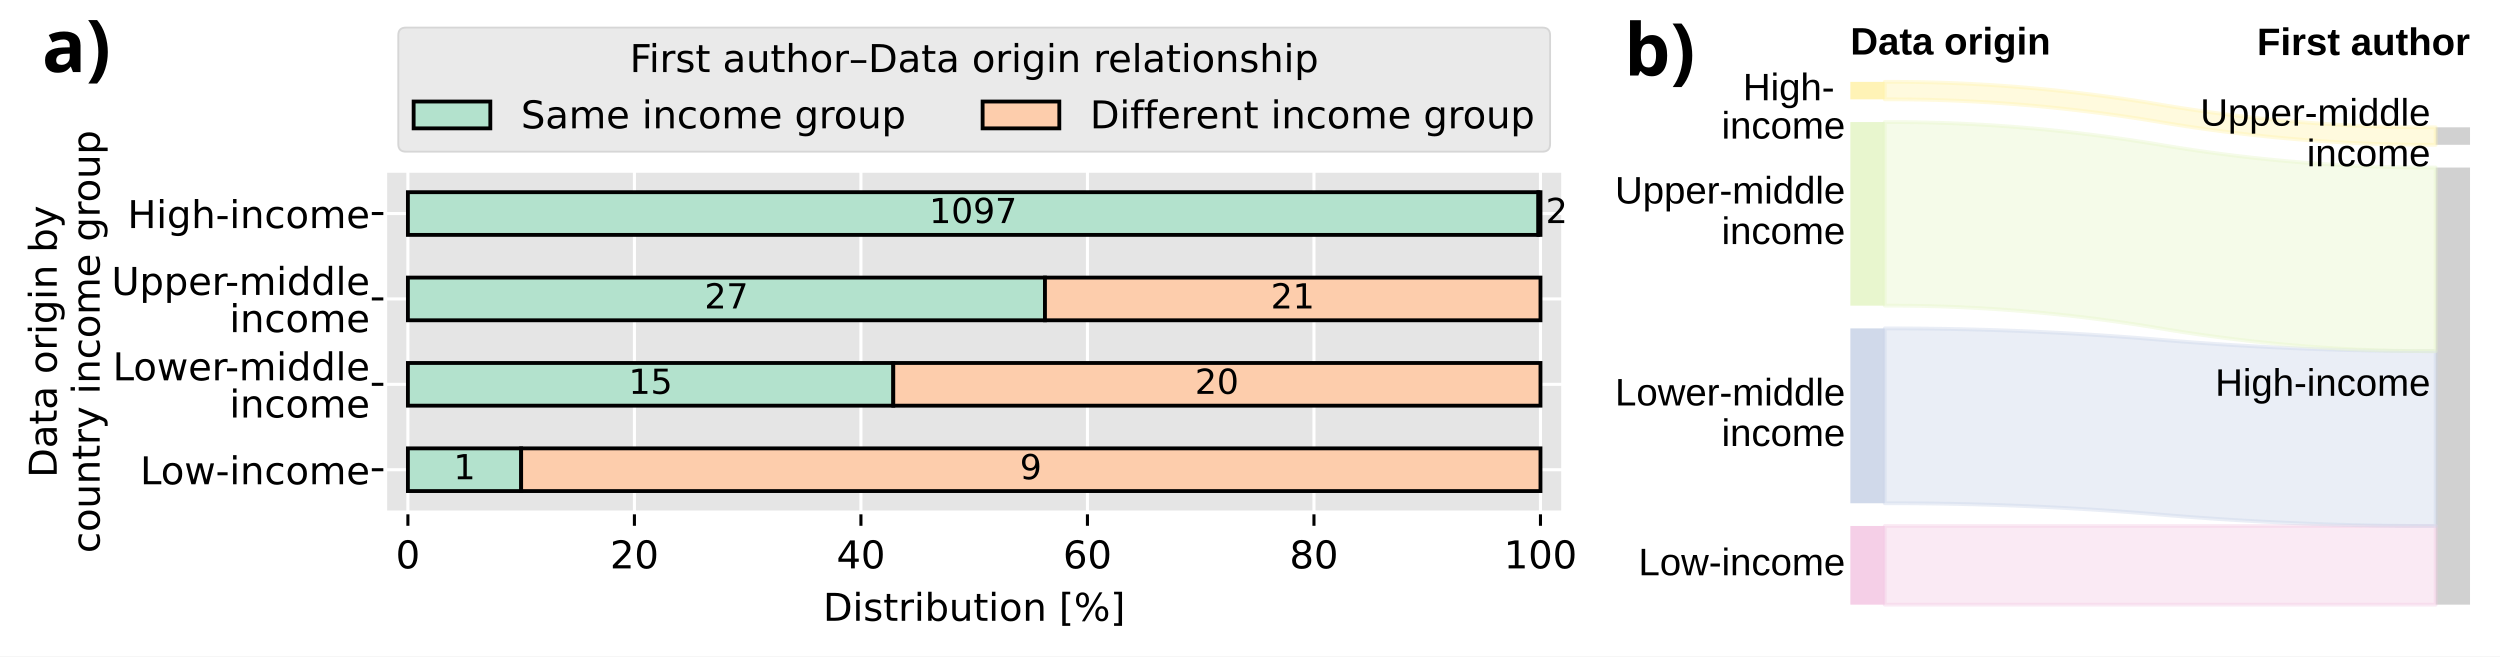
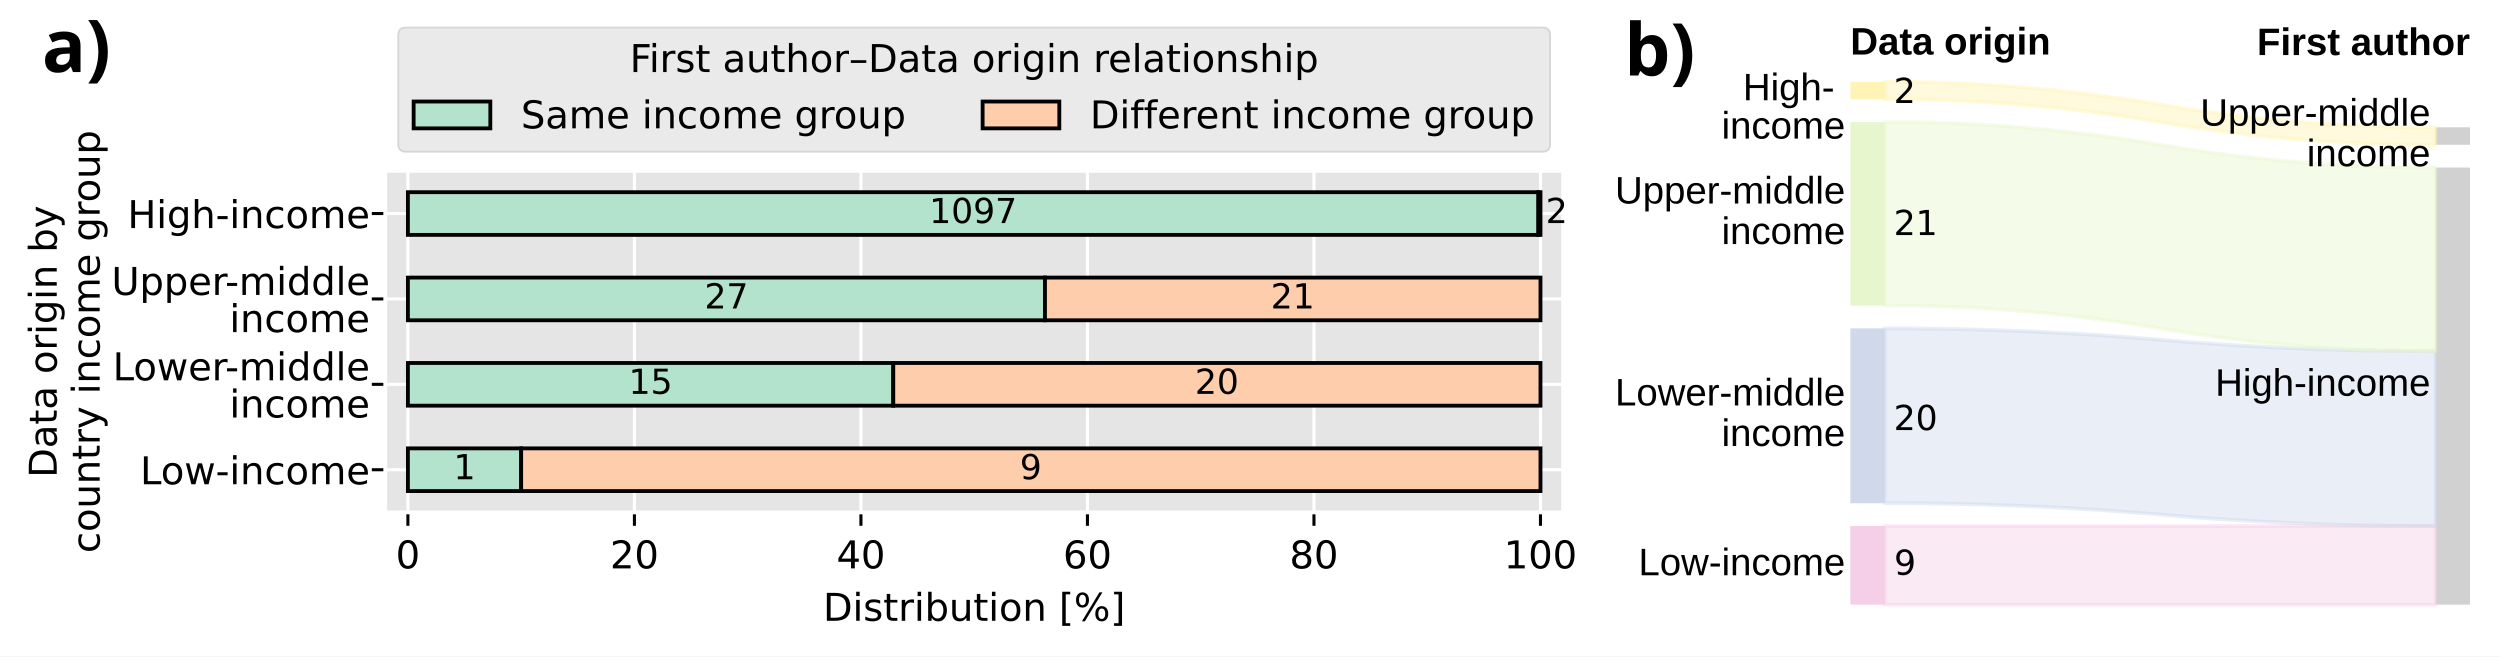
<svg xmlns="http://www.w3.org/2000/svg" xmlns:xlink="http://www.w3.org/1999/xlink" width="652pt" height="171.193pt" viewBox="0 0 652 171.193" version="1.1" id="svg635">
  <defs id="defs401">
    <style type="text/css" id="style399">*{stroke-linejoin: round; stroke-linecap: butt}</style>
    <clipPath id="p00bad4e205">
      <rect x="60.487" y="14.661" width="177.768" height="149.985" id="rect730" />
    </clipPath>
    <clipPath id="clipPath1167">
      <rect x="60.487" y="14.661" width="177.768" height="149.985" id="rect1165" />
    </clipPath>
    <clipPath id="clipPath1171">
      <rect x="60.487" y="14.661" width="177.768" height="149.985" id="rect1169" />
    </clipPath>
    <clipPath id="clipPath1175">
      <rect x="60.487" y="14.661" width="177.768" height="149.985" id="rect1173" />
    </clipPath>
    <clipPath id="clipPath1179">
      <rect x="60.487" y="14.661" width="177.768" height="149.985" id="rect1177" />
    </clipPath>
    <clipPath id="clipPath1183">
      <rect x="60.487" y="14.661" width="177.768" height="149.985" id="rect1181" />
    </clipPath>
    <clipPath id="clipPath1187">
      <rect x="60.487" y="14.661" width="177.768" height="149.985" id="rect1185" />
    </clipPath>
    <clipPath id="clipPath1191">
      <rect x="60.487" y="14.661" width="177.768" height="149.985" id="rect1189" />
    </clipPath>
    <clipPath id="clipPath1195">
      <rect x="60.487" y="14.661" width="177.768" height="149.985" id="rect1193" />
    </clipPath>
    <clipPath id="clipPath1199">
      <rect x="60.487" y="14.661" width="177.768" height="149.985" id="rect1197" />
    </clipPath>
    <path id="m4fe54060c8" d="m 77.545,-34.538 v 20.521 h 2.817 2.817 2.817 2.817 2.817 2.817 2.817 2.817 2.817 2.817 2.817 2.817 2.817 2.817 2.817 2.817 2.817 2.817 2.817 2.817 2.817 2.817 2.817 2.817 2.817 2.817 2.817 2.817 2.817 2.817 2.817 2.817 2.817 2.817 2.817 2.817 2.817 2.817 2.817 2.817 2.817 2.817 2.817 2.817 2.817 2.817 2.817 2.817 2.817 2.817 2.817 v -20.521 0 h -2.817 -2.817 -2.817 -2.817 -2.817 -2.817 -2.817 -2.817 -2.817 -2.817 -2.817 -2.817 -2.817 -2.817 -2.817 -2.817 -2.817 -2.817 -2.817 -2.817 -2.817 -2.817 -2.817 -2.817 -2.817 -2.817 -2.817 -2.817 -2.817 -2.817 -2.817 -2.817 -2.817 -2.817 -2.817 -2.817 -2.817 -2.817 -2.817 -2.817 -2.817 -2.817 -2.817 -2.817 -2.817 -2.817 -2.817 -2.817 -2.817 -2.817 z" style="stroke:#f4cae4;stroke-opacity:0.4" />
    <path id="m44889bf90e" d="m 77.545,-86.068 v 45.602 h 2.817 l 2.817,0.009 2.817,0.019 2.817,0.028 2.817,0.038 2.817,0.047 2.817,0.057 2.817,0.066 2.817,0.076 2.817,0.085 2.817,0.095 2.817,0.104 2.817,0.114 2.817,0.123 2.817,0.133 2.817,0.142 2.817,0.152 2.817,0.161 2.817,0.171 2.817,0.18 2.817,0.19 2.817,0.199 2.817,0.209 2.817,0.218 2.817,0.228 2.817,0.237 2.817,0.228 2.817,0.218 2.817,0.209 2.817,0.199 2.817,0.19 2.817,0.18 2.817,0.171 2.817,0.161 2.817,0.152 2.817,0.142 2.817,0.133 2.817,0.123 2.817,0.114 2.817,0.104 2.817,0.095 2.817,0.085 2.817,0.076 2.817,0.066 2.817,0.057 2.817,0.047 2.817,0.038 2.817,0.028 2.817,0.019 2.817,0.009 h 2.817 v -45.602 0 h -2.817 l -2.817,-0.009 -2.817,-0.019 -2.817,-0.028 -2.817,-0.038 -2.817,-0.047 -2.817,-0.057 -2.817,-0.066 -2.817,-0.076 -2.817,-0.085 -2.817,-0.095 -2.817,-0.104 -2.817,-0.114 -2.817,-0.123 -2.817,-0.133 -2.817,-0.142 -2.817,-0.152 -2.817,-0.161 -2.817,-0.171 -2.817,-0.18 -2.817,-0.19 -2.817,-0.199 -2.817,-0.209 -2.817,-0.218 -2.817,-0.228 -2.817,-0.237 -2.817,-0.228 -2.817,-0.218 -2.817,-0.209 -2.817,-0.199 -2.817,-0.19 -2.817,-0.18 -2.817,-0.171 -2.817,-0.161 -2.817,-0.152 -2.817,-0.142 -2.817,-0.133 -2.817,-0.123 -2.817,-0.114 -2.817,-0.104 -2.817,-0.095 -2.817,-0.085 -2.817,-0.076 -2.817,-0.066 -2.817,-0.057 -2.817,-0.047 -2.817,-0.038 -2.817,-0.028 -2.817,-0.019 -2.817,-0.009 z" style="stroke:#cbd5e8;stroke-opacity:0.4" />
    <path id="ma5552653cd" d="m 77.545,-139.879 v 47.882 h 2.817 l 2.817,0.019 2.817,0.038 2.817,0.057 2.817,0.076 2.817,0.095 2.817,0.114 2.817,0.133 2.817,0.152 2.817,0.171 2.817,0.19 2.817,0.209 2.817,0.228 2.817,0.247 2.817,0.266 2.817,0.285 2.817,0.304 2.817,0.322 2.817,0.341 2.817,0.36 2.817,0.379 2.817,0.398 2.817,0.417 2.817,0.436 2.817,0.455 2.817,0.474 2.817,0.455 2.817,0.436 2.817,0.417 2.817,0.398 2.817,0.379 2.817,0.36 2.817,0.341 2.817,0.322 2.817,0.304 2.817,0.285 2.817,0.266 2.817,0.247 2.817,0.228 2.817,0.209 2.817,0.19 2.817,0.171 2.817,0.152 2.817,0.133 2.817,0.114 2.817,0.095 2.817,0.076 2.817,0.057 2.817,0.038 2.817,0.019 h 2.817 v -47.882 0 h -2.817 l -2.817,-0.019 -2.817,-0.038 -2.817,-0.057 -2.817,-0.076 -2.817,-0.095 -2.817,-0.114 -2.817,-0.133 -2.817,-0.152 -2.817,-0.171 -2.817,-0.19 -2.817,-0.209 -2.817,-0.228 -2.817,-0.247 -2.817,-0.266 -2.817,-0.285 -2.817,-0.304 -2.817,-0.323 -2.817,-0.341 -2.817,-0.36 -2.817,-0.379 -2.817,-0.398 -2.817,-0.417 -2.817,-0.436 -2.817,-0.455 -2.817,-0.474 -2.817,-0.455 -2.817,-0.436 -2.817,-0.417 -2.817,-0.398 -2.817,-0.379 -2.817,-0.36 -2.817,-0.341 -2.817,-0.323 -2.817,-0.304 -2.817,-0.285 -2.817,-0.266 -2.817,-0.247 -2.817,-0.228 -2.817,-0.209 -2.817,-0.19 -2.817,-0.171 -2.817,-0.152 -2.817,-0.133 -2.817,-0.114 -2.817,-0.095 -2.817,-0.076 -2.817,-0.057 -2.817,-0.038 -2.817,-0.019 z" style="stroke:#e6f5c9;stroke-opacity:0.4" />
    <path id="m0362502cab" d="m 77.545,-150.367 v 4.56 h 2.817 l 2.817,0.019 2.817,0.038 2.817,0.057 2.817,0.076 2.817,0.095 2.817,0.114 2.817,0.133 2.817,0.152 2.817,0.171 2.817,0.19 2.817,0.209 2.817,0.228 2.817,0.247 2.817,0.266 2.817,0.285 2.817,0.304 2.817,0.323 2.817,0.341 2.817,0.36 2.817,0.379 2.817,0.398 2.817,0.417 2.817,0.436 2.817,0.455 2.817,0.474 2.817,0.455 2.817,0.436 2.817,0.417 2.817,0.398 2.817,0.379 2.817,0.36 2.817,0.341 2.817,0.322 2.817,0.304 2.817,0.285 2.817,0.266 2.817,0.247 2.817,0.228 2.817,0.209 2.817,0.19 2.817,0.171 2.817,0.152 2.817,0.133 2.817,0.114 2.817,0.095 2.817,0.076 2.817,0.057 2.817,0.038 2.817,0.019 h 2.817 v -4.56 0 h -2.817 l -2.817,-0.019 -2.817,-0.038 -2.817,-0.057 -2.817,-0.076 -2.817,-0.095 -2.817,-0.114 -2.817,-0.133 -2.817,-0.152 -2.817,-0.171 -2.817,-0.19 -2.817,-0.209 -2.817,-0.228 -2.817,-0.247 -2.817,-0.266 -2.817,-0.285 -2.817,-0.304 -2.817,-0.323 -2.817,-0.341 -2.817,-0.36 -2.817,-0.379 -2.817,-0.398 -2.817,-0.417 -2.817,-0.436 -2.817,-0.455 -2.817,-0.474 -2.817,-0.455 -2.817,-0.436 -2.817,-0.417 -2.817,-0.398 -2.817,-0.379 -2.817,-0.36 -2.817,-0.341 -2.817,-0.323 -2.817,-0.304 -2.817,-0.285 -2.817,-0.266 -2.817,-0.247 -2.817,-0.228 -2.817,-0.209 -2.817,-0.19 -2.817,-0.171 -2.817,-0.152 -2.817,-0.133 -2.817,-0.114 -2.817,-0.095 -2.817,-0.076 -2.817,-0.057 -2.817,-0.038 -2.817,-0.019 z" style="stroke:#fff2ae;stroke-opacity:0.4" />
  </defs>
  <g id="figure_1">
    <g id="patch_1" transform="scale(1.539418,1)">
      <path d="M 0,171.192 H 424.499 V 0 H 0 Z" style="fill:#ffffff" id="path403" />
    </g>
    <g id="axes_1-8" style="stroke-linecap:butt;stroke-linejoin:round" transform="translate(414.0069,-0.1312487)">
      <g id="PolyCollection_1" style="stroke-linecap:butt;stroke-linejoin:round">
        <path d="m 68.567,137.307 v 20.521 h 8.978 v -20.521 0 z" clip-path="url(#p00bad4e205)" style="fill:#f4cae4;fill-opacity:0.9;stroke-linecap:butt;stroke-linejoin:round" id="path648" />
      </g>
      <g id="PolyCollection_2" style="stroke-linecap:butt;stroke-linejoin:round">
        <path d="m 68.567,85.777 v 45.602 h 8.978 v -45.602 0 z" clip-path="url(#p00bad4e205)" style="fill:#cbd5e8;fill-opacity:0.9;stroke-linecap:butt;stroke-linejoin:round" id="path651" />
      </g>
      <g id="PolyCollection_3" style="stroke-linecap:butt;stroke-linejoin:round">
        <path d="m 68.567,31.967 v 47.882 h 8.978 v -47.882 0 z" clip-path="url(#p00bad4e205)" style="fill:#e6f5c9;fill-opacity:0.9;stroke-linecap:butt;stroke-linejoin:round" id="path654" />
      </g>
      <g id="PolyCollection_4" style="stroke-linecap:butt;stroke-linejoin:round">
        <path d="m 68.567,21.479 v 4.56 h 8.978 v -4.56 0 z" clip-path="url(#p00bad4e205)" style="fill:#fff2ae;fill-opacity:0.9;stroke-linecap:butt;stroke-linejoin:round" id="path657" />
      </g>
      <g id="PolyCollection_5" style="stroke-linecap:butt;stroke-linejoin:round">
        <path d="M 221.196,43.824 V 157.828 h 8.978 v -114.005 0 z" clip-path="url(#p00bad4e205)" style="fill:#cccccc;fill-opacity:0.9;stroke-linecap:butt;stroke-linejoin:round" id="path660" />
      </g>
      <g id="PolyCollection_6" style="stroke-linecap:butt;stroke-linejoin:round">
        <path d="m 221.196,33.335 v 4.56 h 8.978 v -4.56 0 z" clip-path="url(#p00bad4e205)" style="fill:#cccccc;fill-opacity:0.9;stroke-linecap:butt;stroke-linejoin:round" id="path663" />
      </g>
      <g id="PolyCollection_7" style="stroke-linecap:butt;stroke-linejoin:round">
        <defs id="defs667">
          <path id="path1459" d="m 77.545,-34.538 v 20.521 h 2.817 2.817 2.817 2.817 2.817 2.817 2.817 2.817 2.817 2.817 2.817 2.817 2.817 2.817 2.817 2.817 2.817 2.817 2.817 2.817 2.817 2.817 2.817 2.817 2.817 2.817 2.817 2.817 2.817 2.817 2.817 2.817 2.817 2.817 2.817 2.817 2.817 2.817 2.817 2.817 2.817 2.817 2.817 2.817 2.817 2.817 2.817 2.817 2.817 2.817 2.817 v -20.521 0 h -2.817 -2.817 -2.817 -2.817 -2.817 -2.817 -2.817 -2.817 -2.817 -2.817 -2.817 -2.817 -2.817 -2.817 -2.817 -2.817 -2.817 -2.817 -2.817 -2.817 -2.817 -2.817 -2.817 -2.817 -2.817 -2.817 -2.817 -2.817 -2.817 -2.817 -2.817 -2.817 -2.817 -2.817 -2.817 -2.817 -2.817 -2.817 -2.817 -2.817 -2.817 -2.817 -2.817 -2.817 -2.817 -2.817 -2.817 -2.817 -2.817 -2.817 z" style="stroke:#f4cae4;stroke-opacity:0.4" />
        </defs>
        <g clip-path="url(#p00bad4e205)" id="g671" style="stroke-linecap:butt;stroke-linejoin:round">
          <use xlink:href="#m4fe54060c8" x="0" y="171.846" style="fill:#f4cae4;fill-opacity:0.4;stroke:#f4cae4;stroke-linecap:butt;stroke-linejoin:round;stroke-opacity:0.4" id="use669" />
        </g>
      </g>
      <g id="PolyCollection_8" style="stroke-linecap:butt;stroke-linejoin:round">
        <defs id="defs675">
          <path id="path1465" d="m 77.545,-86.068 v 45.602 h 2.817 l 2.817,0.009 2.817,0.019 2.817,0.028 2.817,0.038 2.817,0.047 2.817,0.057 2.817,0.066 2.817,0.076 2.817,0.085 2.817,0.095 2.817,0.104 2.817,0.114 2.817,0.123 2.817,0.133 2.817,0.142 2.817,0.152 2.817,0.161 2.817,0.171 2.817,0.18 2.817,0.19 2.817,0.199 2.817,0.209 2.817,0.218 2.817,0.228 2.817,0.237 2.817,0.228 2.817,0.218 2.817,0.209 2.817,0.199 2.817,0.19 2.817,0.18 2.817,0.171 2.817,0.161 2.817,0.152 2.817,0.142 2.817,0.133 2.817,0.123 2.817,0.114 2.817,0.104 2.817,0.095 2.817,0.085 2.817,0.076 2.817,0.066 2.817,0.057 2.817,0.047 2.817,0.038 2.817,0.028 2.817,0.019 2.817,0.009 h 2.817 v -45.602 0 h -2.817 l -2.817,-0.009 -2.817,-0.019 -2.817,-0.028 -2.817,-0.038 -2.817,-0.047 -2.817,-0.057 -2.817,-0.066 -2.817,-0.076 -2.817,-0.085 -2.817,-0.095 -2.817,-0.104 -2.817,-0.114 -2.817,-0.123 -2.817,-0.133 -2.817,-0.142 -2.817,-0.152 -2.817,-0.161 -2.817,-0.171 -2.817,-0.18 -2.817,-0.19 -2.817,-0.199 -2.817,-0.209 -2.817,-0.218 -2.817,-0.228 -2.817,-0.237 -2.817,-0.228 -2.817,-0.218 -2.817,-0.209 -2.817,-0.199 -2.817,-0.19 -2.817,-0.18 -2.817,-0.171 -2.817,-0.161 -2.817,-0.152 -2.817,-0.142 -2.817,-0.133 -2.817,-0.123 -2.817,-0.114 -2.817,-0.104 -2.817,-0.095 -2.817,-0.085 -2.817,-0.076 -2.817,-0.066 -2.817,-0.057 -2.817,-0.047 -2.817,-0.038 -2.817,-0.028 -2.817,-0.019 -2.817,-0.009 z" style="stroke:#cbd5e8;stroke-opacity:0.4" />
        </defs>
        <g clip-path="url(#p00bad4e205)" id="g679" style="stroke-linecap:butt;stroke-linejoin:round">
          <use xlink:href="#m44889bf90e" x="0" y="171.846" style="fill:#cbd5e8;fill-opacity:0.4;stroke:#cbd5e8;stroke-linecap:butt;stroke-linejoin:round;stroke-opacity:0.4" id="use677" />
        </g>
      </g>
      <g id="PolyCollection_9" style="stroke-linecap:butt;stroke-linejoin:round">
        <defs id="defs683">
          <path id="path1471" d="m 77.545,-139.879 v 47.882 h 2.817 l 2.817,0.019 2.817,0.038 2.817,0.057 2.817,0.076 2.817,0.095 2.817,0.114 2.817,0.133 2.817,0.152 2.817,0.171 2.817,0.19 2.817,0.209 2.817,0.228 2.817,0.247 2.817,0.266 2.817,0.285 2.817,0.304 2.817,0.322 2.817,0.341 2.817,0.36 2.817,0.379 2.817,0.398 2.817,0.417 2.817,0.436 2.817,0.455 2.817,0.474 2.817,0.455 2.817,0.436 2.817,0.417 2.817,0.398 2.817,0.379 2.817,0.36 2.817,0.341 2.817,0.322 2.817,0.304 2.817,0.285 2.817,0.266 2.817,0.247 2.817,0.228 2.817,0.209 2.817,0.19 2.817,0.171 2.817,0.152 2.817,0.133 2.817,0.114 2.817,0.095 2.817,0.076 2.817,0.057 2.817,0.038 2.817,0.019 h 2.817 v -47.882 0 h -2.817 l -2.817,-0.019 -2.817,-0.038 -2.817,-0.057 -2.817,-0.076 -2.817,-0.095 -2.817,-0.114 -2.817,-0.133 -2.817,-0.152 -2.817,-0.171 -2.817,-0.19 -2.817,-0.209 -2.817,-0.228 -2.817,-0.247 -2.817,-0.266 -2.817,-0.285 -2.817,-0.304 -2.817,-0.323 -2.817,-0.341 -2.817,-0.36 -2.817,-0.379 -2.817,-0.398 -2.817,-0.417 -2.817,-0.436 -2.817,-0.455 -2.817,-0.474 -2.817,-0.455 -2.817,-0.436 -2.817,-0.417 -2.817,-0.398 -2.817,-0.379 -2.817,-0.36 -2.817,-0.341 -2.817,-0.323 -2.817,-0.304 -2.817,-0.285 -2.817,-0.266 -2.817,-0.247 -2.817,-0.228 -2.817,-0.209 -2.817,-0.19 -2.817,-0.171 -2.817,-0.152 -2.817,-0.133 -2.817,-0.114 -2.817,-0.095 -2.817,-0.076 -2.817,-0.057 -2.817,-0.038 -2.817,-0.019 z" style="stroke:#e6f5c9;stroke-opacity:0.4" />
        </defs>
        <g clip-path="url(#p00bad4e205)" id="g687" style="stroke-linecap:butt;stroke-linejoin:round">
          <use xlink:href="#ma5552653cd" x="0" y="171.846" style="fill:#e6f5c9;fill-opacity:0.4;stroke:#e6f5c9;stroke-linecap:butt;stroke-linejoin:round;stroke-opacity:0.4" id="use685" />
        </g>
      </g>
      <g id="PolyCollection_10" style="stroke-linecap:butt;stroke-linejoin:round">
        <defs id="defs691">
          <path id="path1477" d="m 77.545,-150.367 v 4.56 h 2.817 l 2.817,0.019 2.817,0.038 2.817,0.057 2.817,0.076 2.817,0.095 2.817,0.114 2.817,0.133 2.817,0.152 2.817,0.171 2.817,0.19 2.817,0.209 2.817,0.228 2.817,0.247 2.817,0.266 2.817,0.285 2.817,0.304 2.817,0.323 2.817,0.341 2.817,0.36 2.817,0.379 2.817,0.398 2.817,0.417 2.817,0.436 2.817,0.455 2.817,0.474 2.817,0.455 2.817,0.436 2.817,0.417 2.817,0.398 2.817,0.379 2.817,0.36 2.817,0.341 2.817,0.322 2.817,0.304 2.817,0.285 2.817,0.266 2.817,0.247 2.817,0.228 2.817,0.209 2.817,0.19 2.817,0.171 2.817,0.152 2.817,0.133 2.817,0.114 2.817,0.095 2.817,0.076 2.817,0.057 2.817,0.038 2.817,0.019 h 2.817 v -4.56 0 h -2.817 l -2.817,-0.019 -2.817,-0.038 -2.817,-0.057 -2.817,-0.076 -2.817,-0.095 -2.817,-0.114 -2.817,-0.133 -2.817,-0.152 -2.817,-0.171 -2.817,-0.19 -2.817,-0.209 -2.817,-0.228 -2.817,-0.247 -2.817,-0.266 -2.817,-0.285 -2.817,-0.304 -2.817,-0.323 -2.817,-0.341 -2.817,-0.36 -2.817,-0.379 -2.817,-0.398 -2.817,-0.417 -2.817,-0.436 -2.817,-0.455 -2.817,-0.474 -2.817,-0.455 -2.817,-0.436 -2.817,-0.417 -2.817,-0.398 -2.817,-0.379 -2.817,-0.36 -2.817,-0.341 -2.817,-0.323 -2.817,-0.304 -2.817,-0.285 -2.817,-0.266 -2.817,-0.247 -2.817,-0.228 -2.817,-0.209 -2.817,-0.19 -2.817,-0.171 -2.817,-0.152 -2.817,-0.133 -2.817,-0.114 -2.817,-0.095 -2.817,-0.076 -2.817,-0.057 -2.817,-0.038 -2.817,-0.019 z" style="stroke:#fff2ae;stroke-opacity:0.4" />
        </defs>
        <g clip-path="url(#p00bad4e205)" id="g695" style="stroke-linecap:butt;stroke-linejoin:round">
          <use xlink:href="#m0362502cab" x="0" y="171.846" style="fill:#fff2ae;fill-opacity:0.4;stroke:#fff2ae;stroke-linecap:butt;stroke-linejoin:round;stroke-opacity:0.4" id="use693" />
        </g>
      </g>
      <g id="text_1-6" style="stroke-linecap:butt;stroke-linejoin:round">
        <text style="font-style:normal;font-variant:normal;font-weight:normal;font-stretch:normal;font-size:10px;line-height:normal;font-family:Arial;text-anchor:end;stroke-linecap:butt;stroke-linejoin:round" x="67.22" y="150.153" id="text698">Low-income</text>
      </g>
      <g id="text_2-5" style="stroke-linecap:butt;stroke-linejoin:round">
        <text style="font-style:normal;font-variant:normal;font-weight:normal;font-stretch:normal;font-size:10px;line-height:normal;font-family:Arial;stroke-linecap:butt;stroke-linejoin:round" transform="translate(7.2,105.875)" id="text701">Lower-middle</text>
        <text style="font-style:normal;font-variant:normal;font-weight:normal;font-stretch:normal;font-size:10px;line-height:normal;font-family:Arial;stroke-linecap:butt;stroke-linejoin:round" transform="translate(34.98594,116.4519)" id="text703">income</text>
      </g>
      <g id="text_3-4" style="stroke-linecap:butt;stroke-linejoin:round">
        <text style="font-style:normal;font-variant:normal;font-weight:normal;font-stretch:normal;font-size:10px;line-height:normal;font-family:Arial;stroke-linecap:butt;stroke-linejoin:round" transform="translate(7.2,53.20484)" id="text706">Upper-middle</text>
        <text style="font-style:normal;font-variant:normal;font-weight:normal;font-stretch:normal;font-size:10px;line-height:normal;font-family:Arial;stroke-linecap:butt;stroke-linejoin:round" transform="translate(34.98594,63.78171)" id="text708">income</text>
      </g>
      <g id="text_4-7" style="stroke-linecap:butt;stroke-linejoin:round" transform="translate(0,4.5)">
        <text style="font-style:normal;font-variant:normal;font-weight:normal;font-stretch:normal;font-size:10px;line-height:1;font-family:Arial;text-anchor:end;stroke-linecap:butt;stroke-linejoin:round" x="67.22" y="21.785" id="text711">
          <tspan id="tspan1740" x="67.22" y="21.785">High-</tspan>
          <tspan id="tspan1742" x="67.22" y="31.785">income</tspan>
        </text>
      </g>
      <g id="text_5-1" style="stroke-linecap:butt;stroke-linejoin:round">
        <text style="font-style:normal;font-variant:normal;font-weight:normal;font-stretch:normal;font-size:10px;line-height:normal;font-family:Arial;text-anchor:end;stroke-linecap:butt;stroke-linejoin:round" x="219.849" y="103.353" id="text714">High-income</text>
      </g>
      <g id="text_6-2" style="stroke-linecap:butt;stroke-linejoin:round">
        <text style="font-style:normal;font-variant:normal;font-weight:normal;font-stretch:normal;font-size:10px;line-height:normal;font-family:Arial;stroke-linecap:butt;stroke-linejoin:round" transform="translate(159.8289,32.912)" id="text717">Upper-middle</text>
        <text style="font-style:normal;font-variant:normal;font-weight:normal;font-stretch:normal;font-size:10px;line-height:normal;font-family:Arial;stroke-linecap:butt;stroke-linejoin:round" transform="translate(187.6148,43.48888)" id="text719">income</text>
      </g>
      <g id="text_7-4" style="stroke-linecap:butt;stroke-linejoin:round">
        <text style="font-style:normal;font-variant:normal;font-weight:700;font-stretch:normal;font-size:10px;line-height:normal;font-family:Arial;text-anchor:start;stroke-linecap:butt;stroke-linejoin:round" x="68.567" y="14.358" id="text722">Data origin</text>
      </g>
      <g id="text_8-6" style="stroke-linecap:butt;stroke-linejoin:round">
        <text style="font-style:normal;font-variant:normal;font-weight:700;font-stretch:normal;font-size:10px;line-height:normal;font-family:Arial;text-anchor:end;stroke-linecap:butt;stroke-linejoin:round" x="230.174" y="14.489" id="text725">First author</text>
      </g>
      <text xml:space="preserve" style="font-style:normal;font-weight:normal;font-size:19px;line-height:1.25;font-family:sans-serif;fill:#000000;fill-opacity:1;stroke:none;stroke-width:0.75" x="-403.056" y="18.918" id="text1711">
        <tspan id="tspan1709" style="font-style:normal;font-variant:normal;font-weight:bold;font-stretch:normal;font-family:sans-serif;-inkscape-font-specification:'sans-serif Bold';stroke-width:0.75;font-size:19px" x="-403.056" y="18.918">a)</tspan>
      </text>
      <text xml:space="preserve" style="font-style:normal;font-weight:normal;font-size:19px;line-height:1.25;font-family:sans-serif;fill:#000000;fill-opacity:1;stroke:none;stroke-width:0.75;stroke-linecap:butt;stroke-linejoin:round" x="9.618" y="19.838" id="text1711-9">
        <tspan id="tspan1709-9" style="font-style:normal;font-variant:normal;font-weight:bold;font-stretch:normal;font-family:sans-serif;-inkscape-font-specification:'sans-serif Bold';stroke-width:0.75;font-size:19px" x="9.618" y="19.838">b)</tspan>
      </text>
    </g>
    <g id="axes_1" transform="translate(-6)">
      <g id="patch_2">
        <path d="m 106.473,133.636 h 307.189 v -89.08 H 106.473 Z" style="fill:#e5e5e5" id="path406" />
      </g>
      <g id="matplotlib.axis_1">
        <g id="xtick_1">
          <g id="line2d_1">
            <path d="m 112.38,133.636 v -89.08" clip-path="url(#p35f49227a1)" style="fill:none;stroke:#ffffff;stroke-width:0.8;stroke-linecap:square" id="path409" />
          </g>
          <g id="line2d_2">
            <defs id="defs413">
              <path id="m8d50fff204" d="M 0,0 V 3.5" style="stroke:#000000;stroke-width:0.8" />
            </defs>
            <g id="g417">
              <use xlink:href="#m8d50fff204" x="112.38" y="133.636" style="stroke:#000000;stroke-width:0.8" id="use415" />
            </g>
          </g>
          <g id="text_1">
            <text style="font-style:normal;font-variant:normal;font-weight:normal;font-stretch:normal;font-size:10px;line-height:normal;font-family:'DejaVu Sans', 'Bitstream Vera Sans', 'Computer Modern Sans Serif', 'Lucida Grande', Verdana, Geneva, Lucid, Arial, Helvetica, 'Avant Garde', sans-serif;text-anchor:middle" x="112.38" y="148.235" id="text420">0</text>
          </g>
        </g>
        <g id="xtick_2">
          <g id="line2d_3">
            <path d="m 171.455,133.636 v -89.08" clip-path="url(#p35f49227a1)" style="fill:none;stroke:#ffffff;stroke-width:0.8;stroke-linecap:square" id="path424" />
          </g>
          <g id="line2d_4">
            <g id="g429">
              <use xlink:href="#m8d50fff204" x="171.455" y="133.636" style="stroke:#000000;stroke-width:0.8" id="use427" />
            </g>
          </g>
          <g id="text_2">
            <text style="font-style:normal;font-variant:normal;font-weight:normal;font-stretch:normal;font-size:10px;line-height:normal;font-family:'DejaVu Sans', 'Bitstream Vera Sans', 'Computer Modern Sans Serif', 'Lucida Grande', Verdana, Geneva, Lucid, Arial, Helvetica, 'Avant Garde', sans-serif;text-anchor:middle" x="171.455" y="148.235" id="text432">20</text>
          </g>
        </g>
        <g id="xtick_3">
          <g id="line2d_5">
            <path d="m 230.53,133.636 v -89.08" clip-path="url(#p35f49227a1)" style="fill:none;stroke:#ffffff;stroke-width:0.8;stroke-linecap:square" id="path436" />
          </g>
          <g id="line2d_6">
            <g id="g441">
              <use xlink:href="#m8d50fff204" x="230.53" y="133.636" style="stroke:#000000;stroke-width:0.8" id="use439" />
            </g>
          </g>
          <g id="text_3">
            <text style="font-style:normal;font-variant:normal;font-weight:normal;font-stretch:normal;font-size:10px;line-height:normal;font-family:'DejaVu Sans', 'Bitstream Vera Sans', 'Computer Modern Sans Serif', 'Lucida Grande', Verdana, Geneva, Lucid, Arial, Helvetica, 'Avant Garde', sans-serif;text-anchor:middle" x="230.53" y="148.235" id="text444">40</text>
          </g>
        </g>
        <g id="xtick_4">
          <g id="line2d_7">
            <path d="m 289.605,133.636 v -89.08" clip-path="url(#p35f49227a1)" style="fill:none;stroke:#ffffff;stroke-width:0.8;stroke-linecap:square" id="path448" />
          </g>
          <g id="line2d_8">
            <g id="g453">
              <use xlink:href="#m8d50fff204" x="289.605" y="133.636" style="stroke:#000000;stroke-width:0.8" id="use451" />
            </g>
          </g>
          <g id="text_4">
            <text style="font-style:normal;font-variant:normal;font-weight:normal;font-stretch:normal;font-size:10px;line-height:normal;font-family:'DejaVu Sans', 'Bitstream Vera Sans', 'Computer Modern Sans Serif', 'Lucida Grande', Verdana, Geneva, Lucid, Arial, Helvetica, 'Avant Garde', sans-serif;text-anchor:middle" x="289.605" y="148.235" id="text456">60</text>
          </g>
        </g>
        <g id="xtick_5">
          <g id="line2d_9">
            <path d="m 348.68,133.636 v -89.08" clip-path="url(#p35f49227a1)" style="fill:none;stroke:#ffffff;stroke-width:0.8;stroke-linecap:square" id="path460" />
          </g>
          <g id="line2d_10">
            <g id="g465">
              <use xlink:href="#m8d50fff204" x="348.68" y="133.636" style="stroke:#000000;stroke-width:0.8" id="use463" />
            </g>
          </g>
          <g id="text_5">
            <text style="font-style:normal;font-variant:normal;font-weight:normal;font-stretch:normal;font-size:10px;line-height:normal;font-family:'DejaVu Sans', 'Bitstream Vera Sans', 'Computer Modern Sans Serif', 'Lucida Grande', Verdana, Geneva, Lucid, Arial, Helvetica, 'Avant Garde', sans-serif;text-anchor:middle" x="348.68" y="148.235" id="text468">80</text>
          </g>
        </g>
        <g id="xtick_6">
          <g id="line2d_11">
            <path d="m 407.755,133.636 v -89.08" clip-path="url(#p35f49227a1)" style="fill:none;stroke:#ffffff;stroke-width:0.8;stroke-linecap:square" id="path472" />
          </g>
          <g id="line2d_12">
            <g id="g477">
              <use xlink:href="#m8d50fff204" x="407.755" y="133.636" style="stroke:#000000;stroke-width:0.8" id="use475" />
            </g>
          </g>
          <g id="text_6">
            <text style="font-style:normal;font-variant:normal;font-weight:normal;font-stretch:normal;font-size:10px;line-height:normal;font-family:'DejaVu Sans', 'Bitstream Vera Sans', 'Computer Modern Sans Serif', 'Lucida Grande', Verdana, Geneva, Lucid, Arial, Helvetica, 'Avant Garde', sans-serif;text-anchor:middle" x="407.755" y="148.235" id="text480">100</text>
          </g>
        </g>
        <g id="text_7">
          <text style="font-style:normal;font-variant:normal;font-weight:normal;font-stretch:normal;font-size:10px;line-height:normal;font-family:'DejaVu Sans', 'Bitstream Vera Sans', 'Computer Modern Sans Serif', 'Lucida Grande', Verdana, Geneva, Lucid, Arial, Helvetica, 'Avant Garde', sans-serif;text-anchor:middle" x="260.068" y="161.913" id="text484">Distribution [%]</text>
        </g>
      </g>
      <g id="matplotlib.axis_2">
        <g id="ytick_1">
          <g id="line2d_13">
            <path d="M 106.473,122.501 H 413.662" clip-path="url(#p35f49227a1)" style="fill:none;stroke:#ffffff;stroke-width:0.8;stroke-linecap:square" id="path488" />
          </g>
          <g id="line2d_14">
            <defs id="defs492">
              <path id="m5888d2b414" d="M 0,0 H -3.5" style="stroke:#000000;stroke-width:0.8" />
            </defs>
            <g id="g496">
              <use xlink:href="#m5888d2b414" x="106.473" y="122.501" style="stroke:#000000;stroke-width:0.8" id="use494" />
            </g>
          </g>
          <g id="text_8" transform="translate(3)">
            <text style="font-style:normal;font-variant:normal;font-weight:normal;font-stretch:normal;font-size:10px;line-height:normal;font-family:'DejaVu Sans', 'Bitstream Vera Sans', 'Computer Modern Sans Serif', 'Lucida Grande', Verdana, Geneva, Lucid, Arial, Helvetica, 'Avant Garde', sans-serif;text-anchor:end" x="99.473" y="126.3" id="text499">Low-income</text>
          </g>
        </g>
        <g id="ytick_2">
          <g id="line2d_15">
            <path d="M 106.473,100.231 H 413.662" clip-path="url(#p35f49227a1)" style="fill:none;stroke:#ffffff;stroke-width:0.8;stroke-linecap:square" id="path503" />
          </g>
          <g id="line2d_16">
            <g id="g508">
              <use xlink:href="#m5888d2b414" x="106.473" y="100.231" style="stroke:#000000;stroke-width:0.8" id="use506" />
            </g>
          </g>
          <g id="text_9" transform="translate(3)">
            <text style="font-style:normal;font-variant:normal;font-weight:normal;font-stretch:normal;font-size:10px;line-height:normal;font-family:'DejaVu Sans', 'Bitstream Vera Sans', 'Computer Modern Sans Serif', 'Lucida Grande', Verdana, Geneva, Lucid, Arial, Helvetica, 'Avant Garde', sans-serif" transform="translate(32.39781,99.19141)" id="text511">Lower-middle</text>
            <text style="font-style:normal;font-variant:normal;font-weight:normal;font-stretch:normal;font-size:10px;line-height:normal;font-family:'DejaVu Sans', 'Bitstream Vera Sans', 'Computer Modern Sans Serif', 'Lucida Grande', Verdana, Geneva, Lucid, Arial, Helvetica, 'Avant Garde', sans-serif" id="text513" x="62.846" y="108.889">income</text>
          </g>
        </g>
        <g id="ytick_3">
          <g id="line2d_17">
            <path d="M 106.473,77.961 H 413.662" clip-path="url(#p35f49227a1)" style="fill:none;stroke:#ffffff;stroke-width:0.8;stroke-linecap:square" id="path517" />
          </g>
          <g id="line2d_18">
            <g id="g522">
              <use xlink:href="#m5888d2b414" x="106.473" y="77.961" style="stroke:#000000;stroke-width:0.8" id="use520" />
            </g>
          </g>
          <g id="text_10" transform="translate(3)">
            <text style="font-style:normal;font-variant:normal;font-weight:normal;font-stretch:normal;font-size:10px;line-height:normal;font-family:'DejaVu Sans', 'Bitstream Vera Sans', 'Computer Modern Sans Serif', 'Lucida Grande', Verdana, Geneva, Lucid, Arial, Helvetica, 'Avant Garde', sans-serif" transform="translate(32.07594,76.92141)" id="text525">Upper-middle</text>
            <text style="font-style:normal;font-variant:normal;font-weight:normal;font-stretch:normal;font-size:10px;line-height:normal;font-family:'DejaVu Sans', 'Bitstream Vera Sans', 'Computer Modern Sans Serif', 'Lucida Grande', Verdana, Geneva, Lucid, Arial, Helvetica, 'Avant Garde', sans-serif" id="text527" x="62.846" y="86.619">income</text>
          </g>
        </g>
        <g id="ytick_4">
          <g id="line2d_19">
            <path d="M 106.473,55.691 H 413.662" clip-path="url(#p35f49227a1)" style="fill:none;stroke:#ffffff;stroke-width:0.8;stroke-linecap:square" id="path531" />
          </g>
          <g id="line2d_20">
            <g id="g536">
              <use xlink:href="#m5888d2b414" x="106.473" y="55.691" style="stroke:#000000;stroke-width:0.8" id="use534" />
            </g>
          </g>
          <g id="text_11" transform="translate(3)">
            <text style="font-style:normal;font-variant:normal;font-weight:normal;font-stretch:normal;font-size:10px;line-height:normal;font-family:'DejaVu Sans', 'Bitstream Vera Sans', 'Computer Modern Sans Serif', 'Lucida Grande', Verdana, Geneva, Lucid, Arial, Helvetica, 'Avant Garde', sans-serif;text-anchor:end" x="99.473" y="59.49" id="text539">High-income</text>
          </g>
        </g>
        <g id="text_12" transform="translate(6)">
          <text style="font-style:normal;font-variant:normal;font-weight:normal;font-stretch:normal;font-size:10px;line-height:normal;font-family:'DejaVu Sans', 'Bitstream Vera Sans', 'Computer Modern Sans Serif', 'Lucida Grande', Verdana, Geneva, Lucid, Arial, Helvetica, 'Avant Garde', sans-serif" transform="rotate(-90,69.69031,54.89187)" id="text543">Data origin by</text>
          <text style="font-style:normal;font-variant:normal;font-weight:normal;font-stretch:normal;font-size:10px;line-height:normal;font-family:'DejaVu Sans', 'Bitstream Vera Sans', 'Computer Modern Sans Serif', 'Lucida Grande', Verdana, Geneva, Lucid, Arial, Helvetica, 'Avant Garde', sans-serif" transform="rotate(-90,85.11227,59.11602)" id="text545">country income group</text>
        </g>
      </g>
      <g id="patch_3">
        <path d="m 112.38,128.069 h 29.537 v -11.135 H 112.38 Z" clip-path="url(#p35f49227a1)" style="fill:#b3e2cd;stroke:#000000;stroke-linejoin:miter" id="path549" />
      </g>
      <g id="patch_4">
        <path d="m 112.38,105.799 h 126.589 v -11.135 H 112.38 Z" clip-path="url(#p35f49227a1)" style="fill:#b3e2cd;stroke:#000000;stroke-linejoin:miter" id="path552" />
      </g>
      <g id="patch_5">
        <path d="m 112.38,83.529 h 166.148 v -11.135 H 112.38 Z" clip-path="url(#p35f49227a1)" style="fill:#b3e2cd;stroke:#000000;stroke-linejoin:miter" id="path555" />
      </g>
      <g id="patch_6">
        <path d="m 112.38,61.259 h 294.837 v -11.135 H 112.38 Z" clip-path="url(#p35f49227a1)" style="fill:#b3e2cd;stroke:#000000;stroke-linejoin:miter" id="path558" />
      </g>
      <g id="patch_7">
        <path d="m 141.918,128.069 h 265.837 v -11.135 H 141.918 Z" clip-path="url(#p35f49227a1)" style="fill:#fdcdac;stroke:#000000;stroke-linejoin:miter" id="path561" />
      </g>
      <g id="patch_8">
        <path d="m 238.969,105.799 h 168.785 v -11.135 H 238.969 Z" clip-path="url(#p35f49227a1)" style="fill:#fdcdac;stroke:#000000;stroke-linejoin:miter" id="path564" />
      </g>
      <g id="patch_9">
        <path d="m 278.528,83.529 h 129.226 v -11.135 H 278.528 Z" clip-path="url(#p35f49227a1)" style="fill:#fdcdac;stroke:#000000;stroke-linejoin:miter" id="path567" />
      </g>
      <g id="patch_10">
        <path d="m 407.217,61.259 h 0.538 v -11.135 h -0.538 z" clip-path="url(#p35f49227a1)" style="fill:#fdcdac;stroke:#000000;stroke-linejoin:miter" id="path570" />
      </g>
      <g id="patch_11">
        <path d="m 106.473,133.636 v -89.08" style="fill:none;stroke:#ffffff;stroke-linecap:square;stroke-linejoin:miter" id="path573" />
      </g>
      <g id="patch_12">
        <path d="m 413.662,133.636 v -89.08" style="fill:none;stroke:#ffffff;stroke-linecap:square;stroke-linejoin:miter" id="path576" />
      </g>
      <g id="patch_13">
        <path d="M 106.473,133.636 H 413.662" style="fill:none;stroke:#ffffff;stroke-linecap:square;stroke-linejoin:miter" id="path579" />
      </g>
      <g id="patch_14">
        <path d="M 106.473,44.556 H 413.662" style="fill:none;stroke:#ffffff;stroke-linecap:square;stroke-linejoin:miter" id="path582" />
      </g>
      <g id="text_13">
        <text style="font-style:normal;font-variant:normal;font-weight:normal;font-stretch:normal;font-size:9px;line-height:normal;font-family:'DejaVu Sans', 'Bitstream Vera Sans', 'Computer Modern Sans Serif', 'Lucida Grande', Verdana, Geneva, Lucid, Arial, Helvetica, 'Avant Garde', sans-serif;text-anchor:middle" x="127.149" y="124.985" id="text585">1</text>
      </g>
      <g id="text_14">
        <text style="font-style:normal;font-variant:normal;font-weight:normal;font-stretch:normal;font-size:9px;line-height:normal;font-family:'DejaVu Sans', 'Bitstream Vera Sans', 'Computer Modern Sans Serif', 'Lucida Grande', Verdana, Geneva, Lucid, Arial, Helvetica, 'Avant Garde', sans-serif;text-anchor:middle" x="274.836" y="124.985" id="text588">9</text>
      </g>
      <g id="text_15">
        <text style="font-style:normal;font-variant:normal;font-weight:normal;font-stretch:normal;font-size:9px;line-height:normal;font-family:'DejaVu Sans', 'Bitstream Vera Sans', 'Computer Modern Sans Serif', 'Lucida Grande', Verdana, Geneva, Lucid, Arial, Helvetica, 'Avant Garde', sans-serif;text-anchor:middle" x="175.675" y="102.715" id="text591">15</text>
      </g>
      <g id="text_16">
        <text style="font-style:normal;font-variant:normal;font-weight:normal;font-stretch:normal;font-size:9px;line-height:normal;font-family:'DejaVu Sans', 'Bitstream Vera Sans', 'Computer Modern Sans Serif', 'Lucida Grande', Verdana, Geneva, Lucid, Arial, Helvetica, 'Avant Garde', sans-serif;text-anchor:middle" x="323.362" y="102.715" id="text594">20</text>
      </g>
      <g id="text_17">
        <text style="font-style:normal;font-variant:normal;font-weight:normal;font-stretch:normal;font-size:9px;line-height:normal;font-family:'DejaVu Sans', 'Bitstream Vera Sans', 'Computer Modern Sans Serif', 'Lucida Grande', Verdana, Geneva, Lucid, Arial, Helvetica, 'Avant Garde', sans-serif;text-anchor:middle" x="195.454" y="80.445" id="text597">27</text>
      </g>
      <g id="text_18">
        <text style="font-style:normal;font-variant:normal;font-weight:normal;font-stretch:normal;font-size:9px;line-height:normal;font-family:'DejaVu Sans', 'Bitstream Vera Sans', 'Computer Modern Sans Serif', 'Lucida Grande', Verdana, Geneva, Lucid, Arial, Helvetica, 'Avant Garde', sans-serif;text-anchor:middle" x="343.142" y="80.445" id="text600">21</text>
      </g>
      <g id="text_19">
        <text style="font-style:normal;font-variant:normal;font-weight:normal;font-stretch:normal;font-size:9px;line-height:normal;font-family:'DejaVu Sans', 'Bitstream Vera Sans', 'Computer Modern Sans Serif', 'Lucida Grande', Verdana, Geneva, Lucid, Arial, Helvetica, 'Avant Garde', sans-serif;text-anchor:middle" x="259.799" y="58.175" id="text603">1097</text>
      </g>
      <g id="text_20" transform="translate(4.5)">
        <text style="font-style:normal;font-variant:normal;font-weight:normal;font-stretch:normal;font-size:9px;line-height:normal;font-family:'DejaVu Sans', 'Bitstream Vera Sans', 'Computer Modern Sans Serif', 'Lucida Grande', Verdana, Geneva, Lucid, Arial, Helvetica, 'Avant Garde', sans-serif;text-anchor:middle" x="407.486" y="58.175" id="text606">2</text>
      </g>
+       <g id="text_20-6" transform="translate(95.25907,-31.31576)" style="stroke-linecap:butt;stroke-linejoin:round">
+         <text style="font-style:normal;font-variant:normal;font-weight:normal;font-stretch:normal;font-size:9px;line-height:normal;font-family:'DejaVu Sans', 'Bitstream Vera Sans', 'Computer Modern Sans Serif', 'Lucida Grande', Verdana, Geneva, Lucid, Arial, Helvetica, 'Avant Garde', sans-serif;text-anchor:middle;stroke-linecap:butt;stroke-linejoin:round" x="407.486" y="58.175" id="text606-5">2</text>
+       </g>
+       <g id="text_20-6-3" transform="translate(98.12211,3.130571)" style="stroke-linecap:butt;stroke-linejoin:round">
+         <text style="font-style:normal;font-variant:normal;font-weight:normal;font-stretch:normal;font-size:9px;line-height:normal;font-family:'DejaVu Sans', 'Bitstream Vera Sans', 'Computer Modern Sans Serif', 'Lucida Grande', Verdana, Geneva, Lucid, Arial, Helvetica, 'Avant Garde', sans-serif;text-anchor:middle;stroke-linecap:butt;stroke-linejoin:round" x="407.486" y="58.175" id="text606-5-8">21</text>
+       </g>
+       <g id="text_20-6-5" transform="translate(98.12211,53.98996)" style="stroke-linecap:butt;stroke-linejoin:round">
+         <text style="font-style:normal;font-variant:normal;font-weight:normal;font-stretch:normal;font-size:9px;line-height:normal;font-family:'DejaVu Sans', 'Bitstream Vera Sans', 'Computer Modern Sans Serif', 'Lucida Grande', Verdana, Geneva, Lucid, Arial, Helvetica, 'Avant Garde', sans-serif;text-anchor:middle;stroke-linecap:butt;stroke-linejoin:round" x="407.486" y="58.175" id="text606-5-2">20</text>
+       </g>
+       <g id="text_20-6-0" transform="translate(94.29539,92.0857)" style="stroke-linecap:butt;stroke-linejoin:round">
+         <text style="font-style:normal;font-variant:normal;font-weight:normal;font-stretch:normal;font-size:9px;line-height:normal;font-family:'DejaVu Sans', 'Bitstream Vera Sans', 'Computer Modern Sans Serif', 'Lucida Grande', Verdana, Geneva, Lucid, Arial, Helvetica, 'Avant Garde', sans-serif;text-anchor:middle;stroke-linecap:butt;stroke-linejoin:round" x="408.542" y="57.823" id="text606-5-6">9</text>
+       </g>
      <g id="legend_1">
        <g id="patch_15">
          <path d="m 111.876,39.556 h 296.383 q 2,0 2,-2 V 9.2 q 0,-2 -2,-2 H 111.876 q -2,0 -2,2 v 28.356 q 0,2 2,2 z" style="opacity:0.8;fill:#e5e5e5;stroke:#cccccc;stroke-width:0.5;stroke-linejoin:miter" id="path609" />
        </g>
        <g id="text_21">
          <text style="font-style:normal;font-variant:normal;font-weight:normal;font-stretch:normal;font-size:10px;line-height:normal;font-family:'DejaVu Sans', 'Bitstream Vera Sans', 'Computer Modern Sans Serif', 'Lucida Grande', Verdana, Geneva, Lucid, Arial, Helvetica, 'Avant Garde', sans-serif;text-anchor:start" x="170.24" y="18.798" id="text612">First author–Data origin relationship</text>
        </g>
        <g id="patch_16">
          <path d="m 113.876,33.477 h 20 v -7 h -20 z" style="fill:#b3e2cd;stroke:#000000;stroke-linejoin:miter" id="path615" />
        </g>
        <g id="text_22">
          <text style="font-style:normal;font-variant:normal;font-weight:normal;font-stretch:normal;font-size:10px;line-height:normal;font-family:'DejaVu Sans', 'Bitstream Vera Sans', 'Computer Modern Sans Serif', 'Lucida Grande', Verdana, Geneva, Lucid, Arial, Helvetica, 'Avant Garde', sans-serif;text-anchor:start" x="141.876" y="33.477" id="text618">Same income group</text>
        </g>
        <g id="patch_17">
          <path d="m 262.268,33.477 h 20 v -7 h -20 z" style="fill:#fdcdac;stroke:#000000;stroke-linejoin:miter" id="path621" />
        </g>
        <g id="text_23">
          <text style="font-style:normal;font-variant:normal;font-weight:normal;font-stretch:normal;font-size:10px;line-height:normal;font-family:'DejaVu Sans', 'Bitstream Vera Sans', 'Computer Modern Sans Serif', 'Lucida Grande', Verdana, Geneva, Lucid, Arial, Helvetica, 'Avant Garde', sans-serif;text-anchor:start" x="290.268" y="33.477" id="text624">Different income group</text>
        </g>
      </g>
    </g>
  </g>
  <defs id="defs633">
    <clipPath id="p35f49227a1">
      <rect x="106.473" y="44.556" width="307.189" height="89.08" id="rect630" />
    </clipPath>
  </defs>
</svg>
